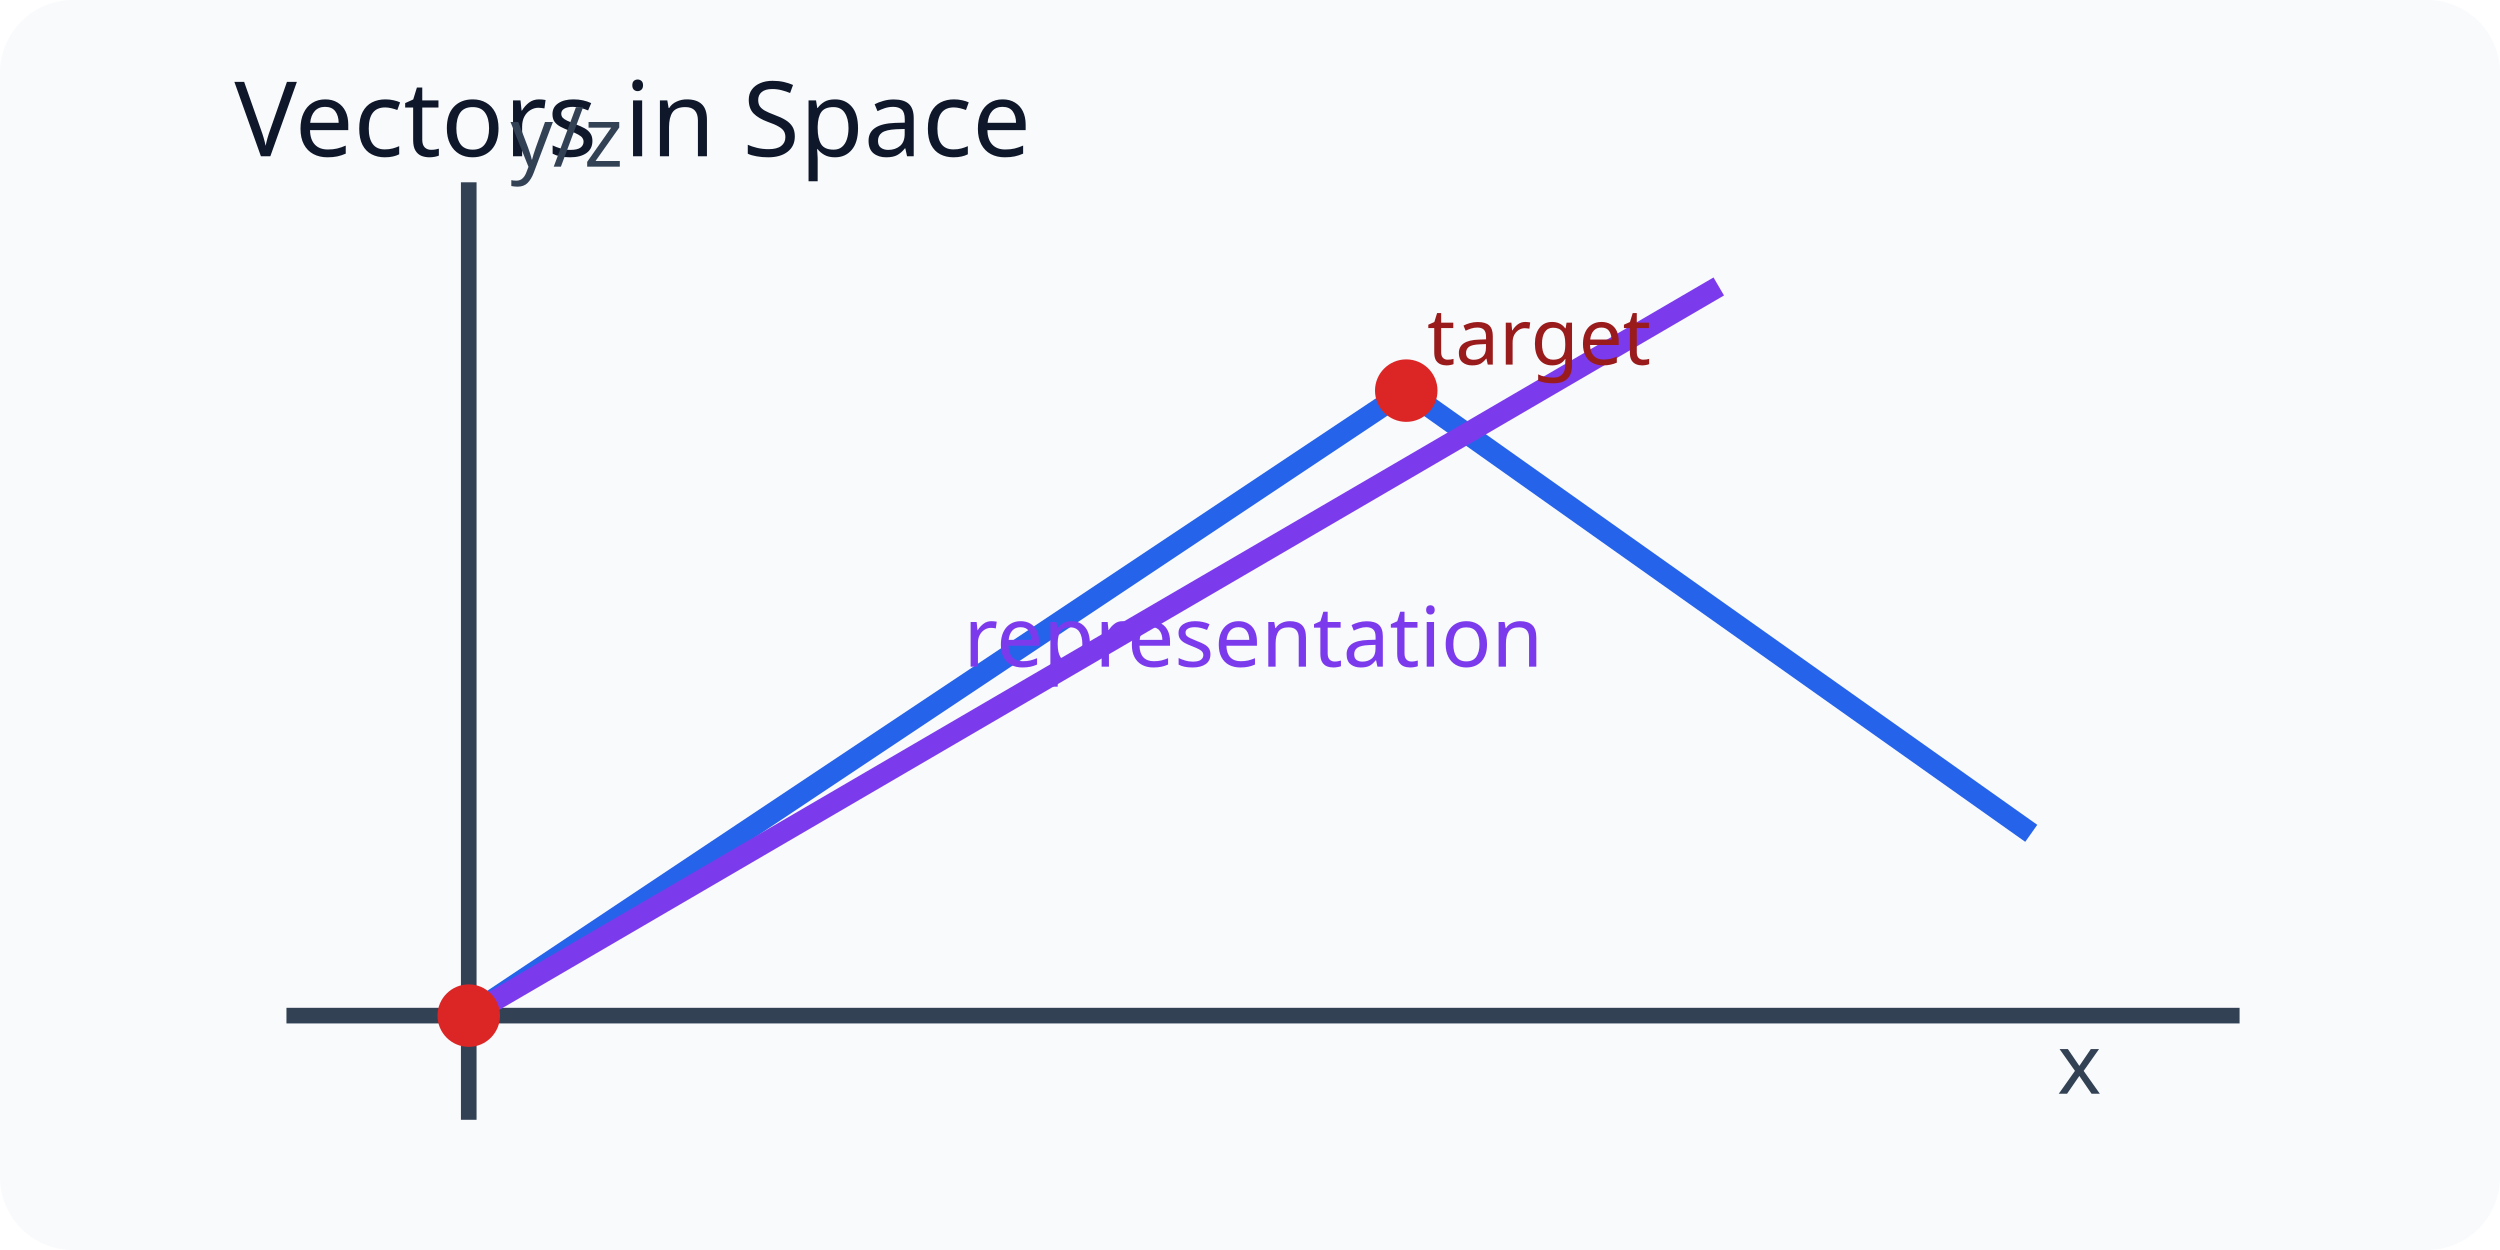
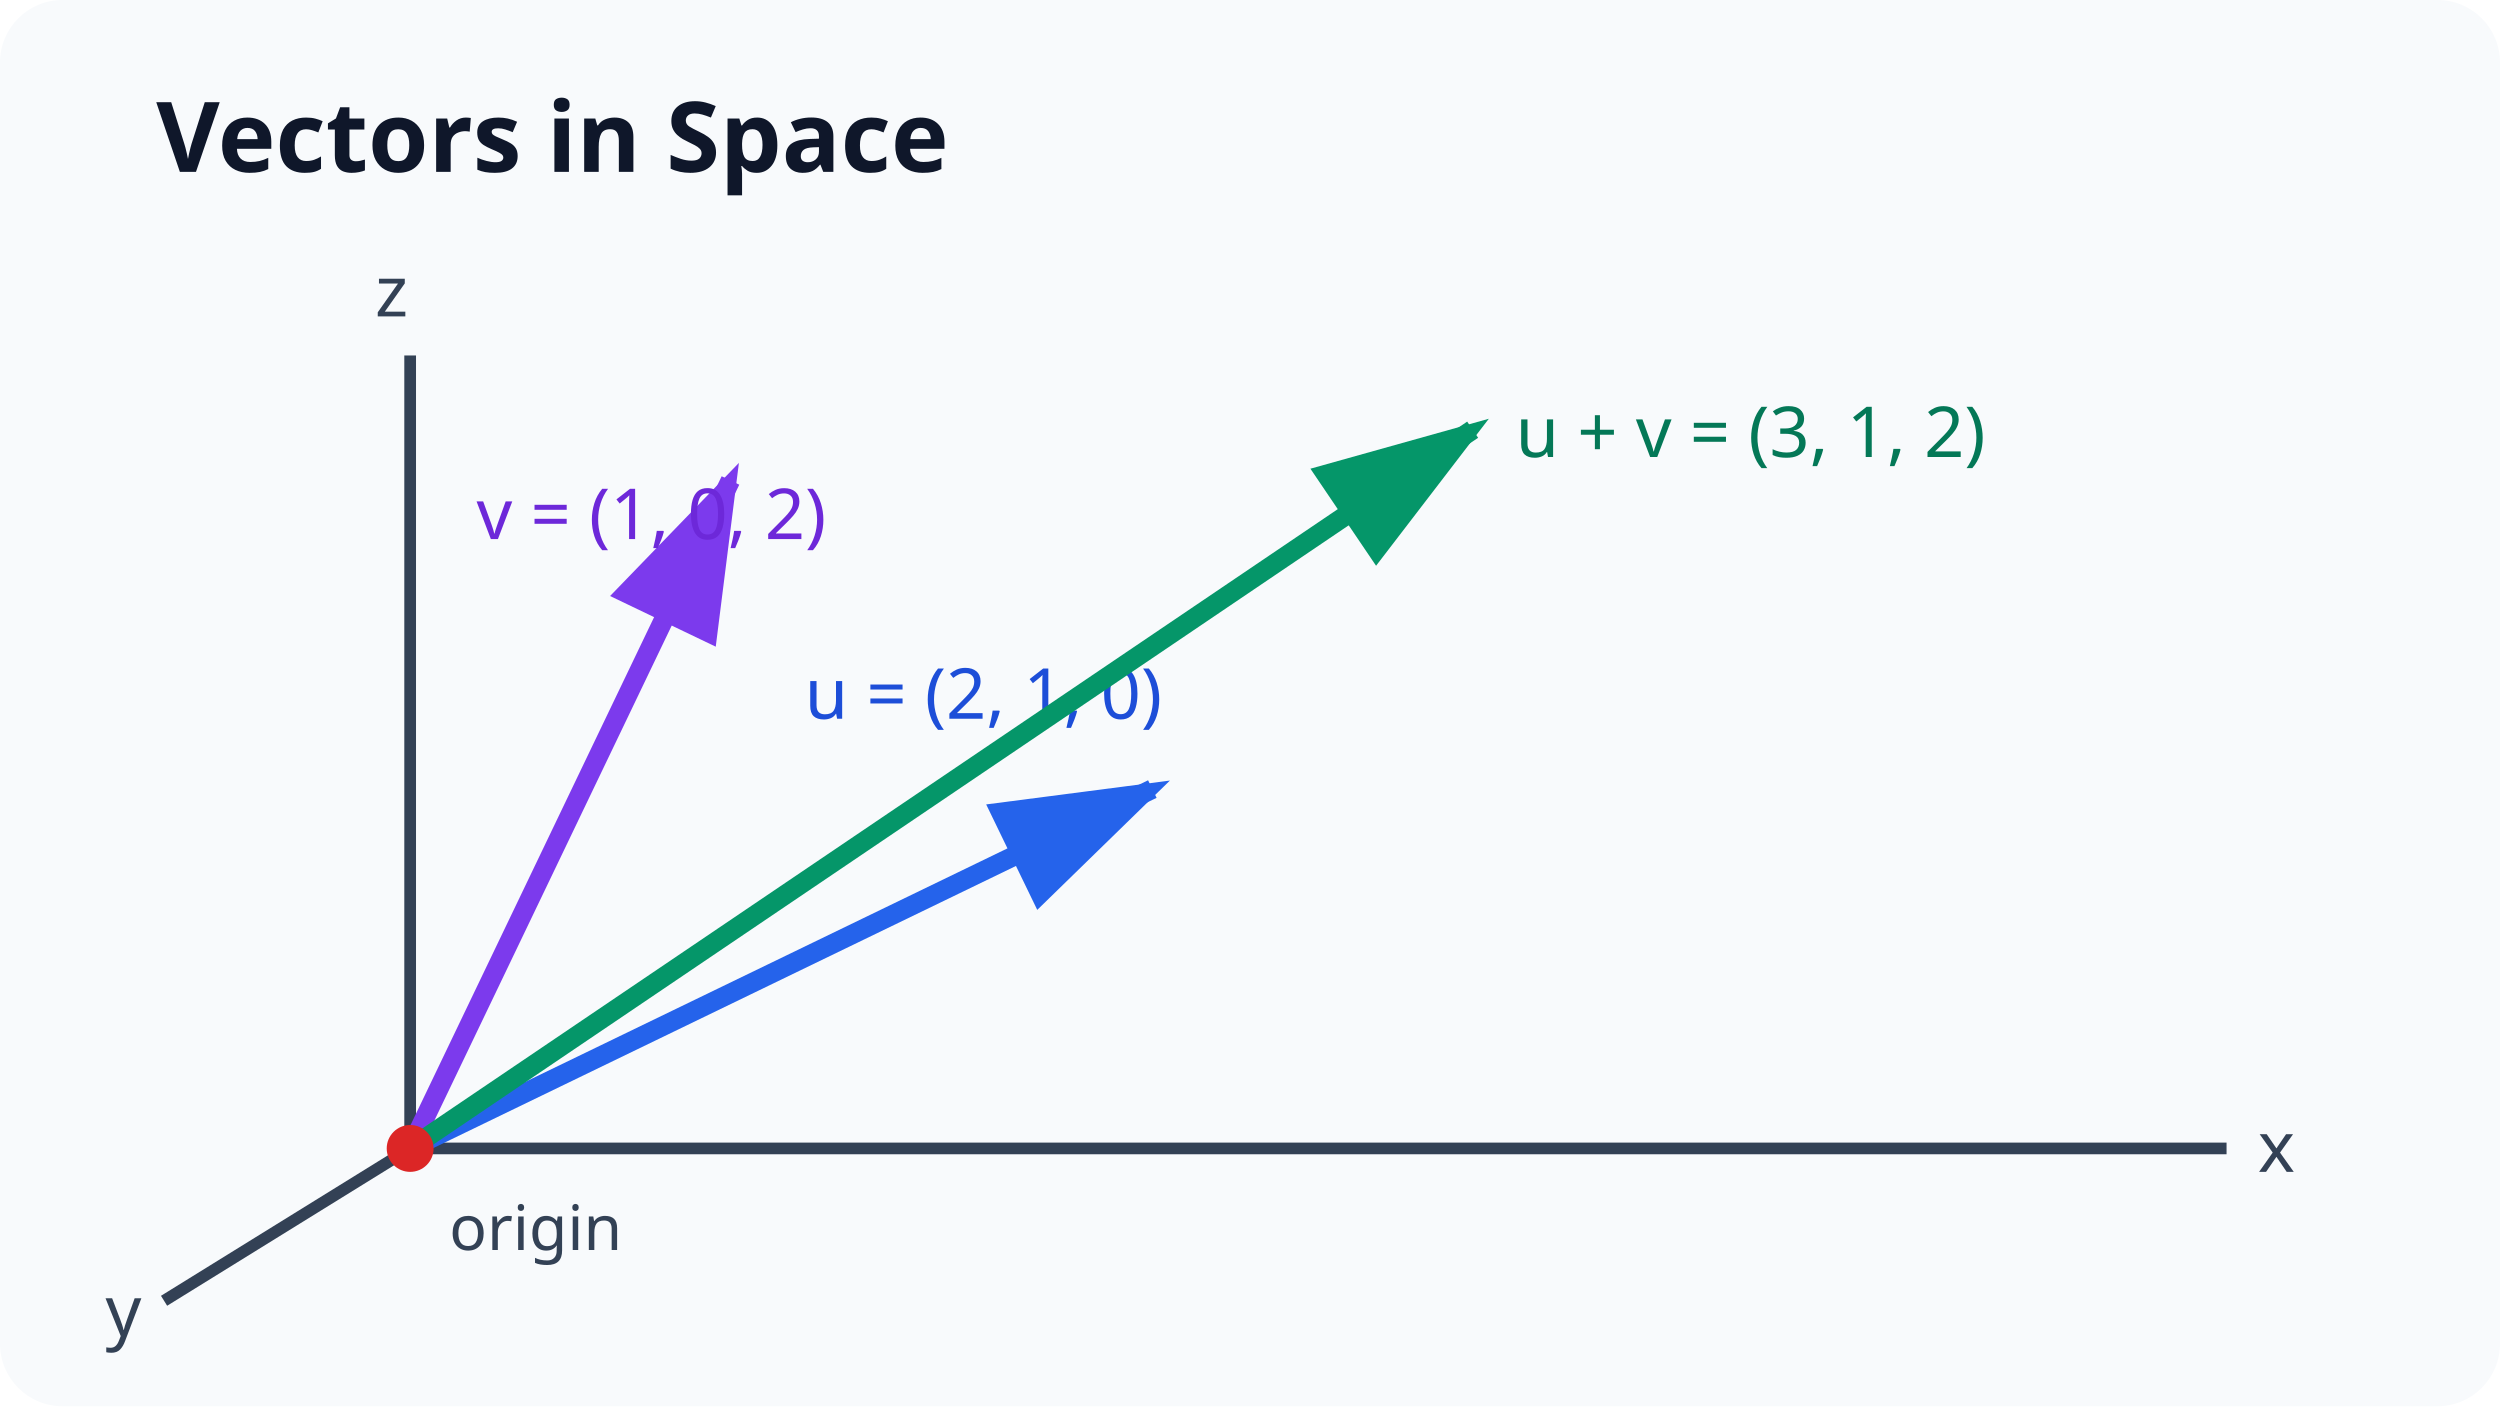
- <svg xmlns="http://www.w3.org/2000/svg" viewBox="0 0 480 240" role="img" aria-labelledby="title desc">
-   <rect width="480" height="240" rx="14" fill="#f8fafc" />
-   <path d="M55 195H430M90 215V35" stroke="#334155" stroke-width="3" />
-   <path d="M90 195L270 75L390 160" fill="none" stroke="#2563eb" stroke-width="4" />
-   <path d="M90 195L330 55" stroke="#7c3aed" stroke-width="4" />
-   <circle cx="90" cy="195" r="6" fill="#dc2626" />
-   <circle cx="270" cy="75" r="6" fill="#dc2626" />
-   <text x="45" y="30" font-family="sans-serif" font-size="20" fill="#0f172a">Vectors in Space</text>
-   <text x="395" y="210" font-family="sans-serif" font-size="16" fill="#334155">x</text>
-   <text x="98" y="32" font-family="sans-serif" font-size="16" fill="#334155">y/z</text>
-   <text x="185" y="128" font-family="sans-serif" font-size="16" fill="#7c3aed">representation</text>
-   <text x="274" y="70" font-family="sans-serif" font-size="15" fill="#991b1b">target</text>
+ <svg xmlns="http://www.w3.org/2000/svg" viewBox="0 0 640 360" role="img" aria-labelledby="title desc">
+   <defs>
+     <marker id="blue" markerWidth="10" markerHeight="10" refX="8" refY="3" orient="auto">
+       <path d="M0 0L0 6L9 3Z" fill="#2563eb" />
+     </marker>
+     <marker id="violet" markerWidth="10" markerHeight="10" refX="8" refY="3" orient="auto">
+       <path d="M0 0L0 6L9 3Z" fill="#7c3aed" />
+     </marker>
+     <marker id="green" markerWidth="10" markerHeight="10" refX="8" refY="3" orient="auto">
+       <path d="M0 0L0 6L9 3Z" fill="#059669" />
+     </marker>
+   </defs>
+   <rect width="640" height="360" rx="16" fill="#f8fafc" />
+   <text x="40" y="44" font-family="sans-serif" font-size="25" font-weight="700" fill="#0f172a">Vectors in Space</text>
+   <path d="M105 294H570M105 294V91M105 294L42 333" fill="none" stroke="#334155" stroke-width="3" />
+   <text x="578" y="300" font-family="sans-serif" font-size="18" fill="#334155">x</text>
+   <text x="96" y="81" font-family="sans-serif" font-size="18" fill="#334155">z</text>
+   <text x="27" y="342" font-family="sans-serif" font-size="18" fill="#334155">y</text>
+   <path d="M105 294L295 202" stroke="#2563eb" stroke-width="5" marker-end="url(#blue)" />
+   <text x="206" y="184" font-family="sans-serif" font-size="18" fill="#1d4ed8">u = (2, 1, 0)</text>
+   <path d="M105 294L187 123" stroke="#7c3aed" stroke-width="5" marker-end="url(#violet)" />
+   <text x="122" y="138" font-family="sans-serif" font-size="18" fill="#6d28d9">v = (1, 0, 2)</text>
+   <path d="M105 294L377 110" stroke="#059669" stroke-width="5" marker-end="url(#green)" />
+   <text x="388" y="117" font-family="sans-serif" font-size="18" fill="#047857">u + v = (3, 1, 2)</text>
+   <circle cx="105" cy="294" r="6" fill="#dc2626" />
+   <text x="115" y="320" font-family="sans-serif" font-size="16" fill="#334155">origin</text>
</svg>
